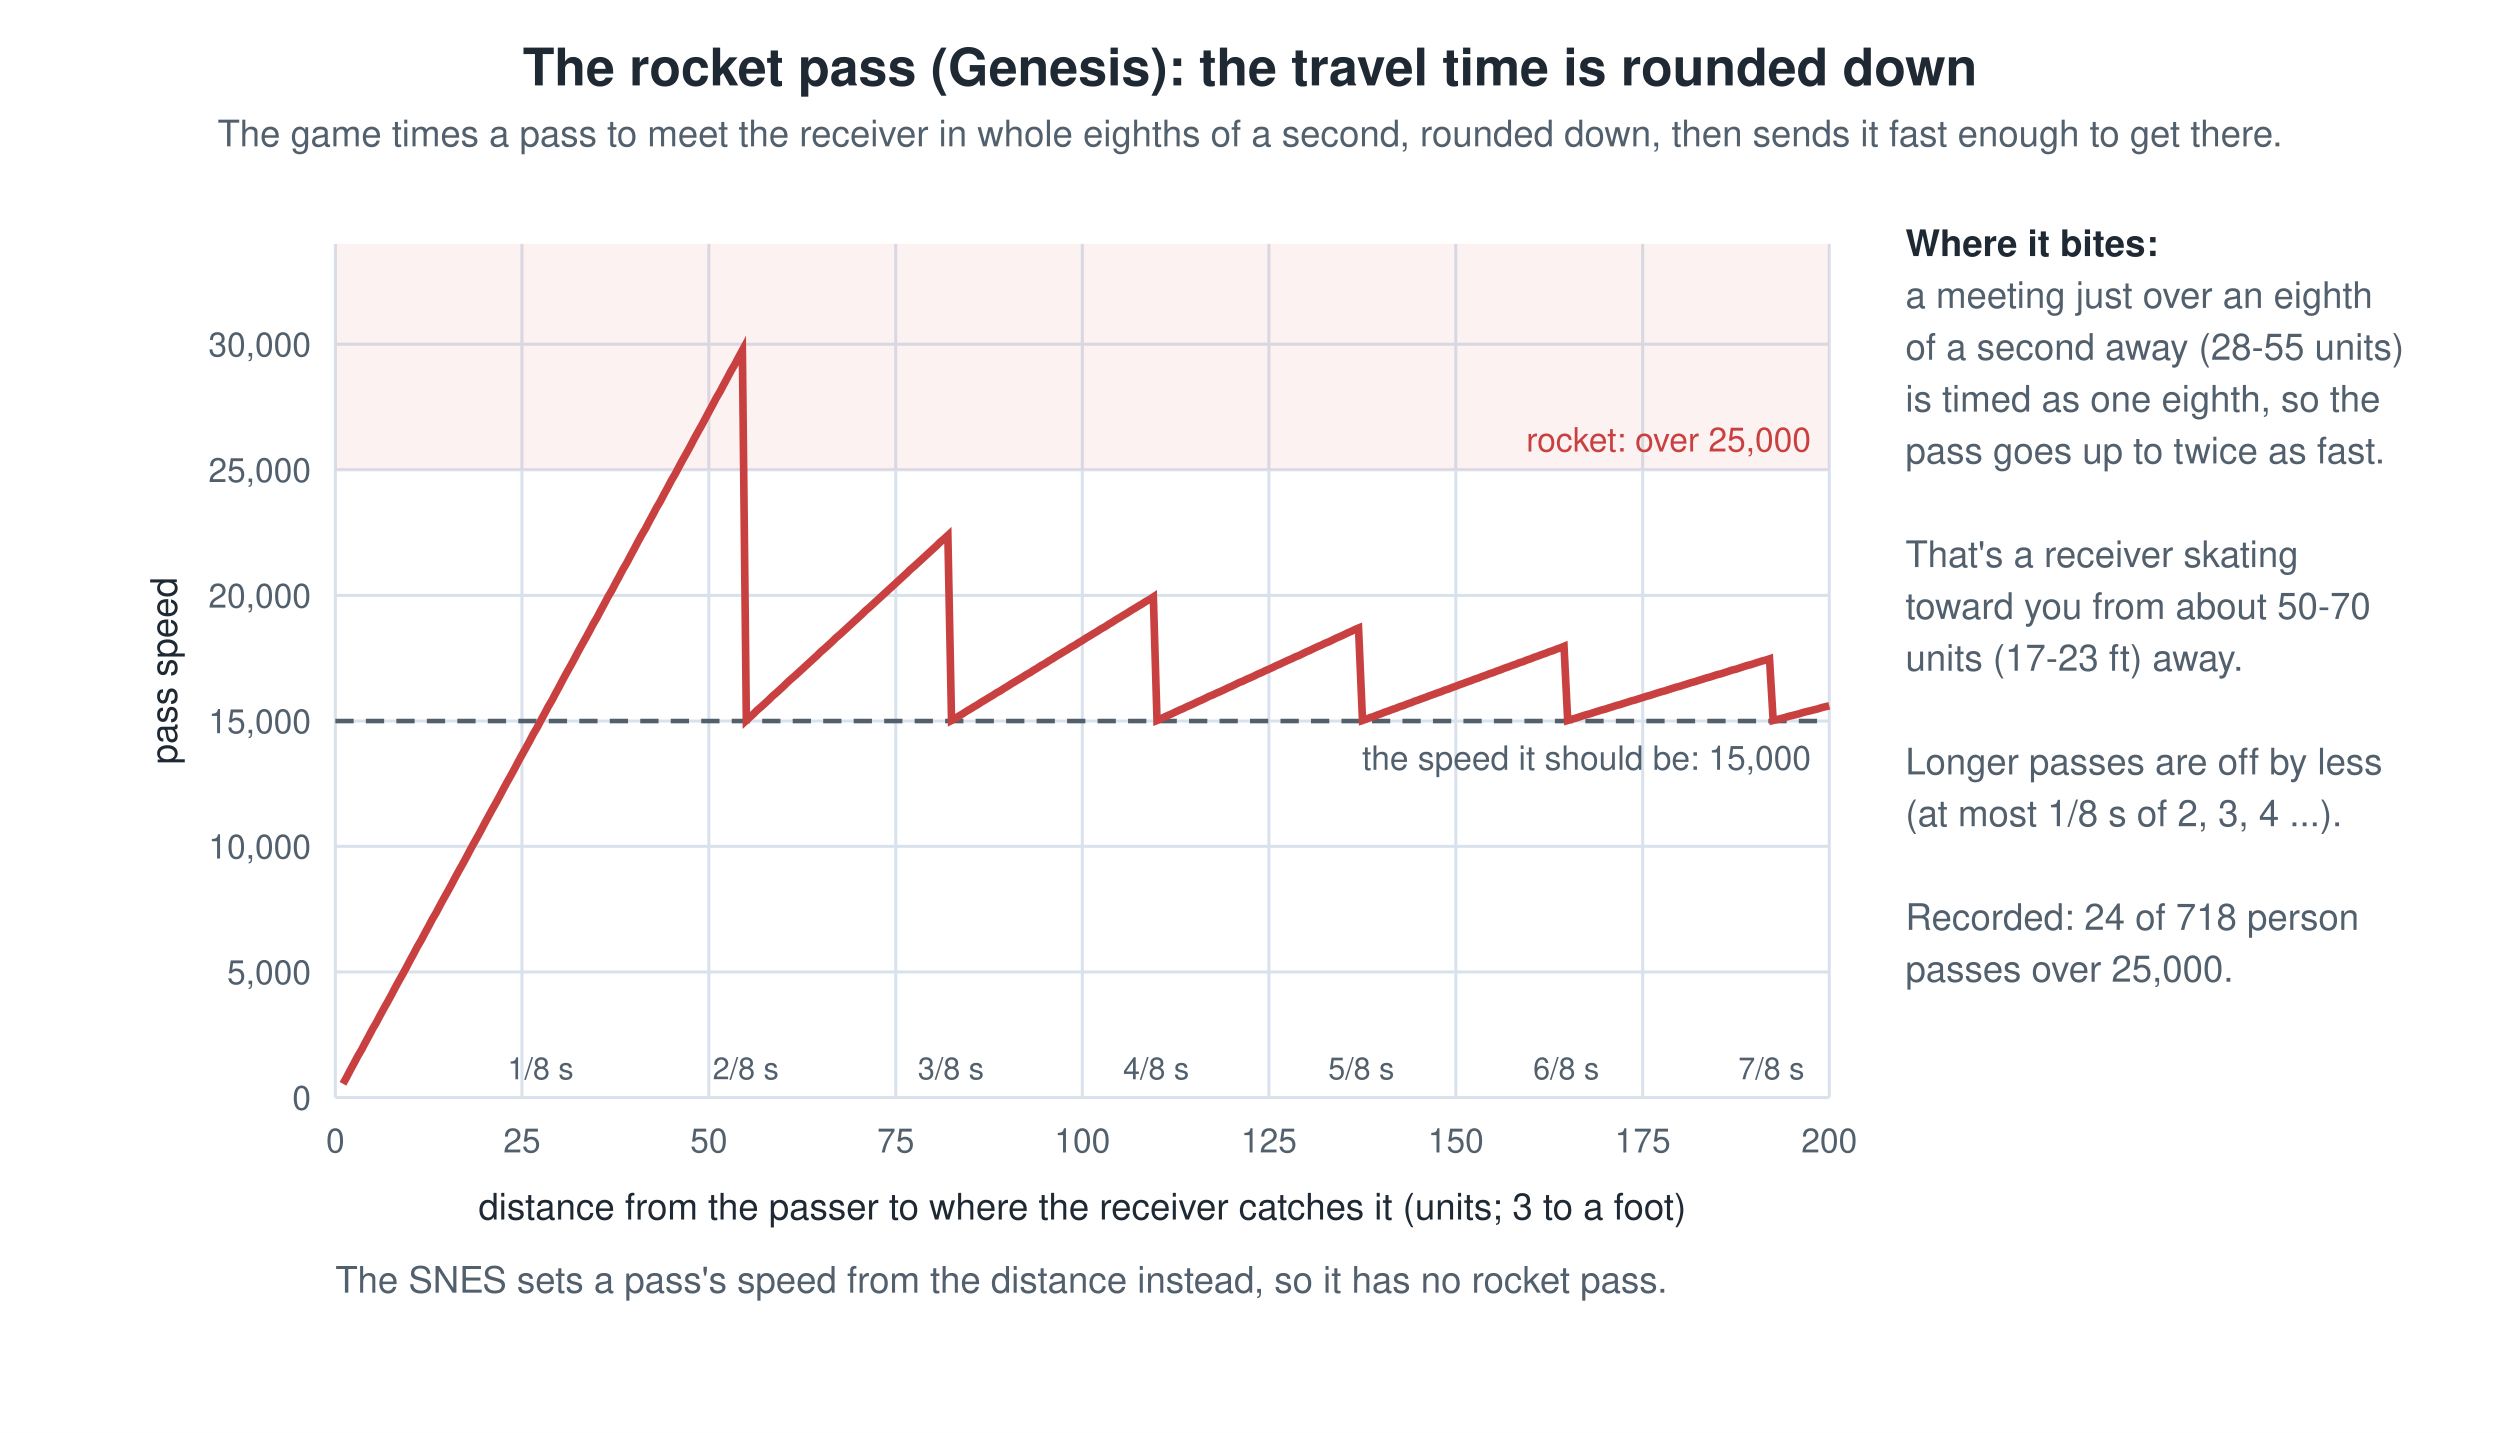
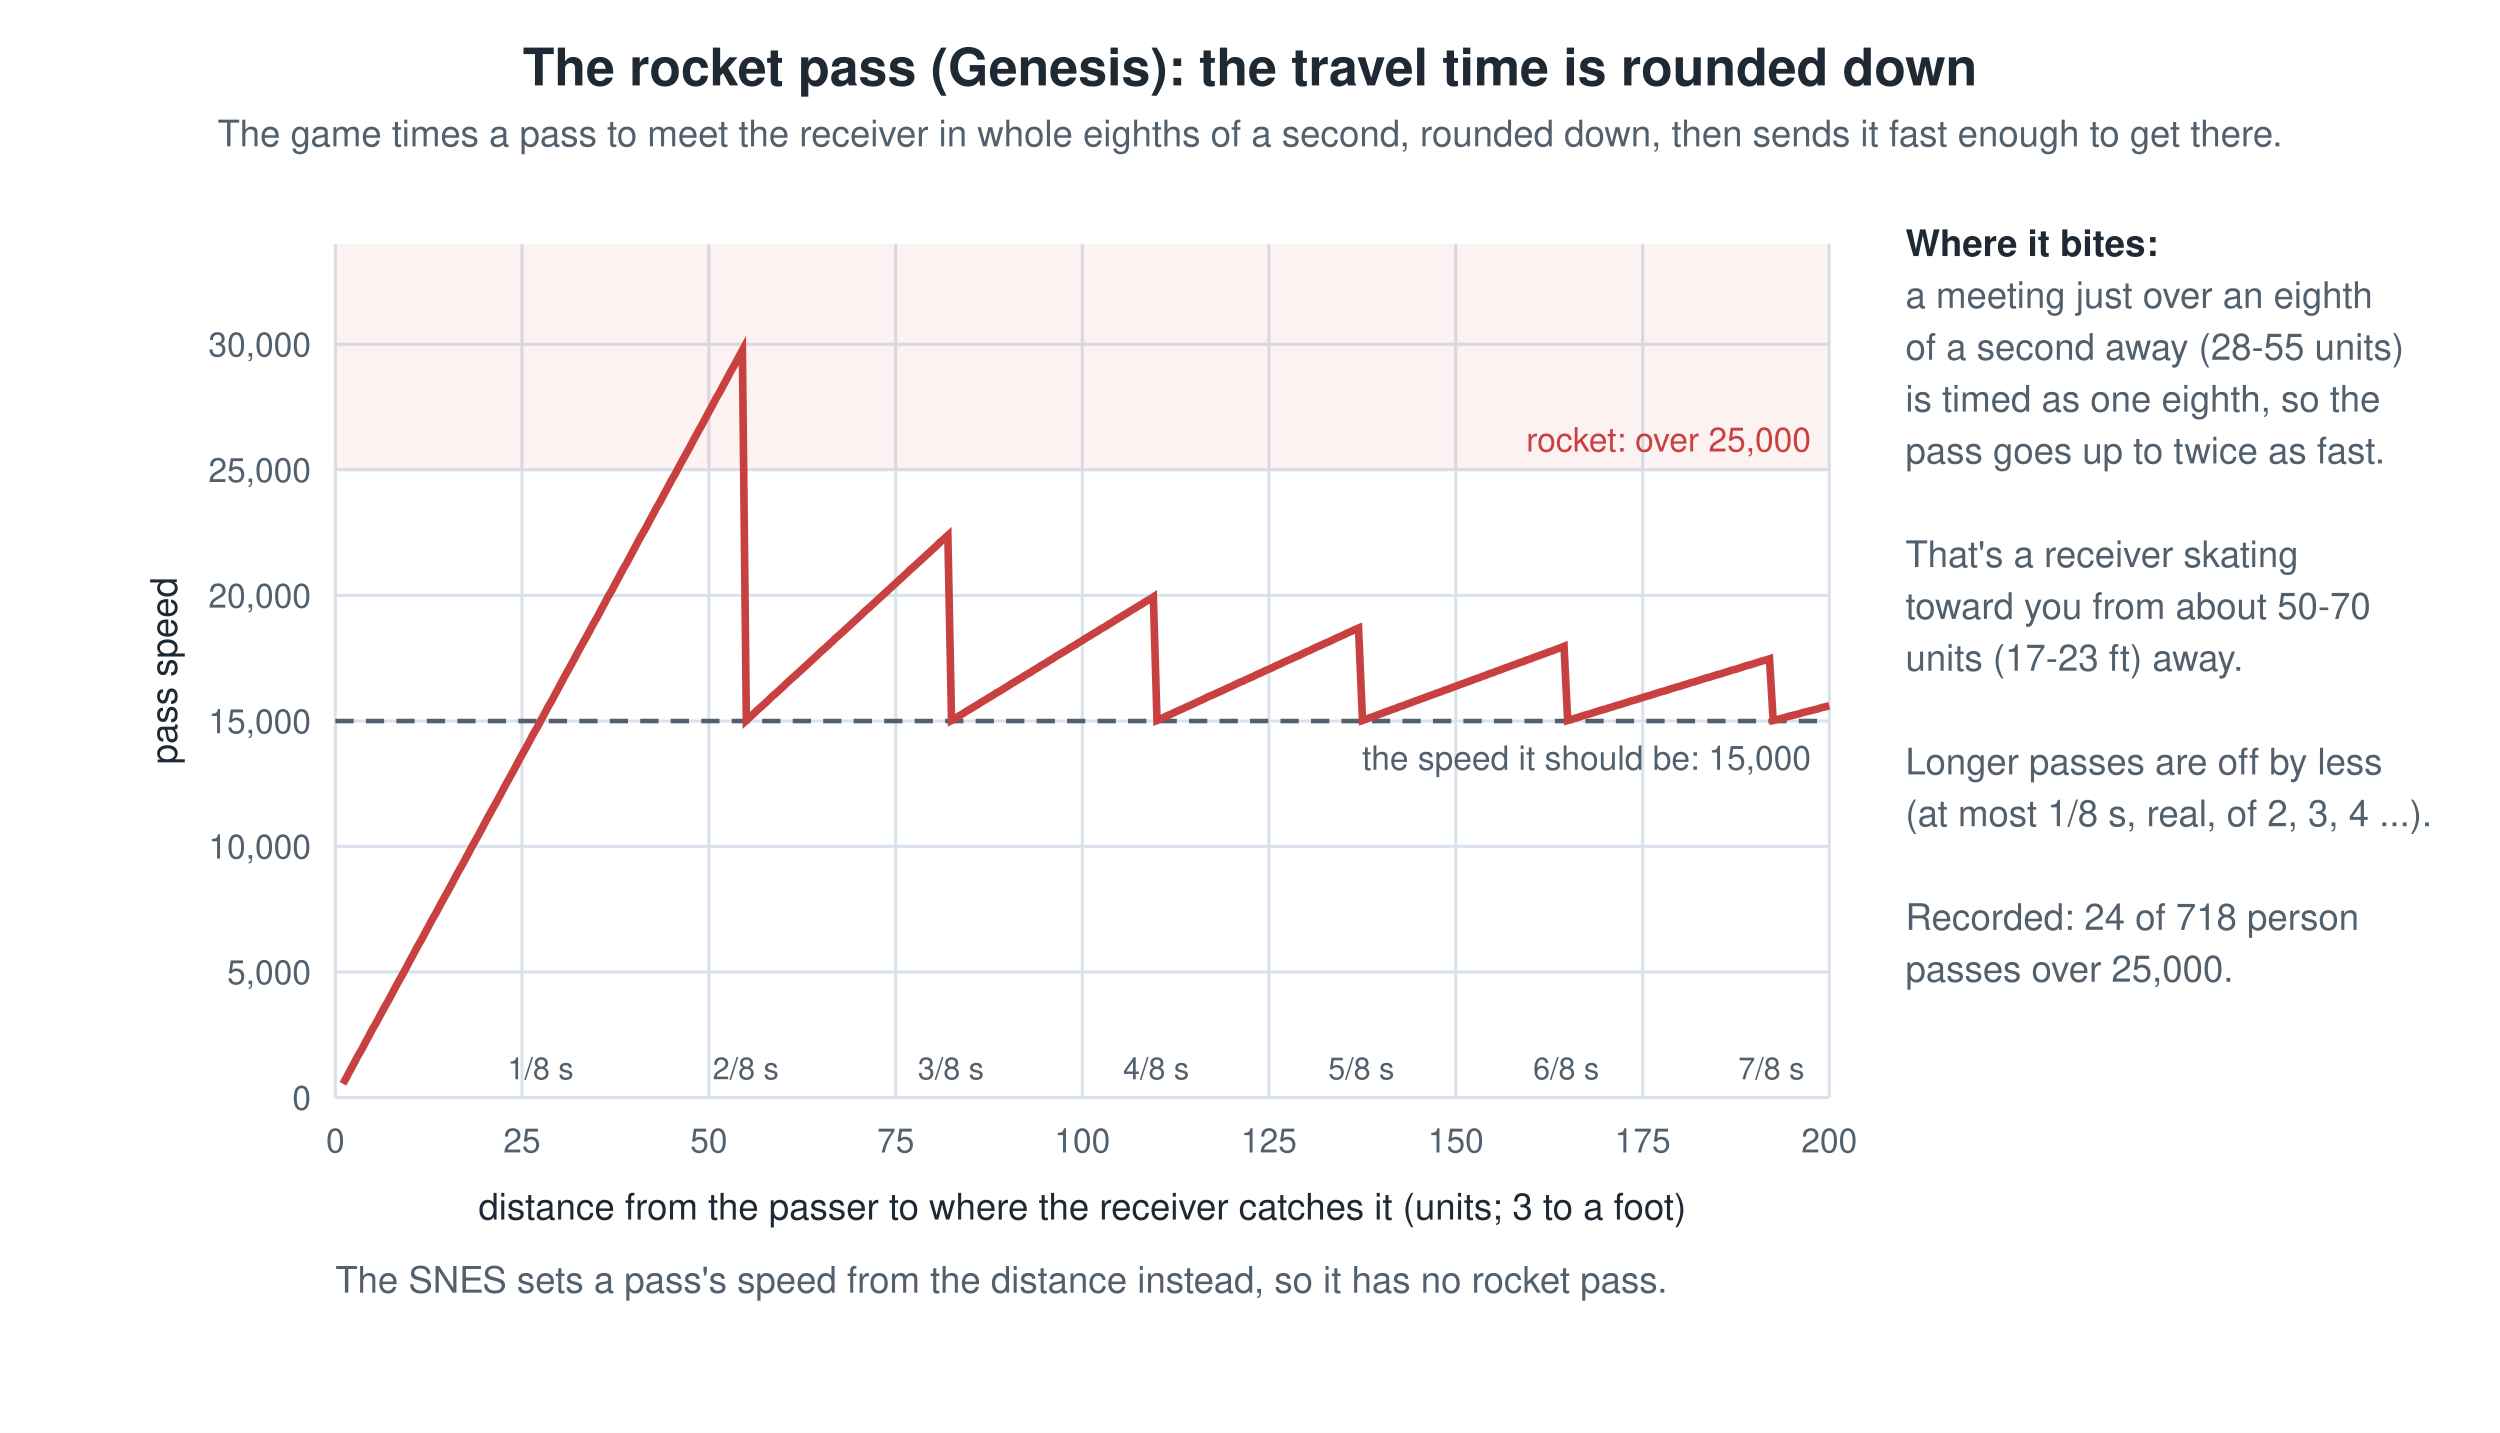
<svg xmlns="http://www.w3.org/2000/svg" width="820" height="470" viewBox="0 0 820 470" font-family="Segoe UI, Helvetica, Arial, sans-serif">
  <rect width="820" height="470" fill="#ffffff" />
  <text x="410.0" y="28.0" font-size="17" fill="#1f2933" text-anchor="middle" font-weight="bold">The rocket pass (Genesis): the travel time is rounded down</text>
  <text x="410.0" y="48.0" font-size="12" fill="#52606d" text-anchor="middle" font-weight="normal">The game times a pass to meet the receiver in whole eighths of a second, rounded down, then sends it fast enough to get there.</text>
  <line x1="110.0" y1="80.0" x2="110.0" y2="360.0" stroke="#d9e2ec" stroke-width="1" />
  <text x="110.0" y="378.0" font-size="11" fill="#52606d" text-anchor="middle" font-weight="normal">0</text>
  <line x1="171.2" y1="80.0" x2="171.2" y2="360.0" stroke="#d9e2ec" stroke-width="1" />
  <text x="171.2" y="378.0" font-size="11" fill="#52606d" text-anchor="middle" font-weight="normal">25</text>
  <line x1="232.5" y1="80.0" x2="232.5" y2="360.0" stroke="#d9e2ec" stroke-width="1" />
  <text x="232.5" y="378.0" font-size="11" fill="#52606d" text-anchor="middle" font-weight="normal">50</text>
  <line x1="293.8" y1="80.0" x2="293.8" y2="360.0" stroke="#d9e2ec" stroke-width="1" />
  <text x="293.8" y="378.0" font-size="11" fill="#52606d" text-anchor="middle" font-weight="normal">75</text>
  <line x1="355.0" y1="80.0" x2="355.0" y2="360.0" stroke="#d9e2ec" stroke-width="1" />
  <text x="355.0" y="378.0" font-size="11" fill="#52606d" text-anchor="middle" font-weight="normal">100</text>
  <line x1="416.2" y1="80.0" x2="416.2" y2="360.0" stroke="#d9e2ec" stroke-width="1" />
  <text x="416.2" y="378.0" font-size="11" fill="#52606d" text-anchor="middle" font-weight="normal">125</text>
  <line x1="477.5" y1="80.0" x2="477.5" y2="360.0" stroke="#d9e2ec" stroke-width="1" />
  <text x="477.5" y="378.0" font-size="11" fill="#52606d" text-anchor="middle" font-weight="normal">150</text>
  <line x1="538.8" y1="80.0" x2="538.8" y2="360.0" stroke="#d9e2ec" stroke-width="1" />
  <text x="538.8" y="378.0" font-size="11" fill="#52606d" text-anchor="middle" font-weight="normal">175</text>
  <line x1="600.0" y1="80.0" x2="600.0" y2="360.0" stroke="#d9e2ec" stroke-width="1" />
  <text x="600.0" y="378.0" font-size="11" fill="#52606d" text-anchor="middle" font-weight="normal">200</text>
  <line x1="110.0" y1="360.0" x2="600.0" y2="360.0" stroke="#d9e2ec" stroke-width="1" />
  <text x="102.0" y="364.0" font-size="11" fill="#52606d" text-anchor="end" font-weight="normal">0</text>
  <line x1="110.0" y1="318.8" x2="600.0" y2="318.8" stroke="#d9e2ec" stroke-width="1" />
  <text x="102.0" y="322.8" font-size="11" fill="#52606d" text-anchor="end" font-weight="normal">5,000</text>
  <line x1="110.0" y1="277.6" x2="600.0" y2="277.6" stroke="#d9e2ec" stroke-width="1" />
  <text x="102.0" y="281.6" font-size="11" fill="#52606d" text-anchor="end" font-weight="normal">10,000</text>
  <line x1="110.0" y1="236.5" x2="600.0" y2="236.5" stroke="#d9e2ec" stroke-width="1" />
  <text x="102.0" y="240.5" font-size="11" fill="#52606d" text-anchor="end" font-weight="normal">15,000</text>
  <line x1="110.0" y1="195.3" x2="600.0" y2="195.3" stroke="#d9e2ec" stroke-width="1" />
  <text x="102.0" y="199.3" font-size="11" fill="#52606d" text-anchor="end" font-weight="normal">20,000</text>
  <line x1="110.0" y1="154.1" x2="600.0" y2="154.1" stroke="#d9e2ec" stroke-width="1" />
  <text x="102.0" y="158.1" font-size="11" fill="#52606d" text-anchor="end" font-weight="normal">25,000</text>
  <line x1="110.0" y1="112.9" x2="600.0" y2="112.9" stroke="#d9e2ec" stroke-width="1" />
  <text x="102.0" y="116.9" font-size="11" fill="#52606d" text-anchor="end" font-weight="normal">30,000</text>
  <text x="355.0" y="400.0" font-size="12" fill="#1f2933" text-anchor="middle" font-weight="normal">distance from the passer to where the receiver catches it (units; 3 to a foot)</text>
  <text x="58" y="220.0" font-size="12" fill="#1f2933" text-anchor="middle" transform="rotate(-90 58 220.0)">pass speed</text>
  <rect x="110" y="80.0" width="490" height="74.118" fill="#c94040" fill-opacity="0.07" />
  <text x="594.0" y="148.1" font-size="11" fill="#c94040" text-anchor="end" font-weight="normal">rocket: over 25,000</text>
  <line x1="110.0" y1="236.5" x2="600.0" y2="236.5" stroke="#52606d" stroke-width="1.5" stroke-dasharray="6 4" />
  <text x="594.0" y="252.5" font-size="11" fill="#52606d" text-anchor="end" font-weight="normal">the speed it should be: 15,000</text>
  <polyline points="112.5,355.5 113.7,353.3 114.9,351.0 116.1,348.8 117.3,346.5 118.6,344.3 119.8,342.0 121.0,339.8 122.2,337.5 123.5,335.3 124.7,333.0 125.9,330.8 127.2,328.5 128.4,326.3 129.6,324.0 130.8,321.8 132.1,319.5 133.3,317.3 134.5,315.0 135.7,312.8 136.9,310.5 138.2,308.3 139.4,306.0 140.6,303.8 141.8,301.5 143.1,299.3 144.3,297.0 145.5,294.8 146.8,292.5 148.0,290.3 149.2,288.0 150.4,285.8 151.7,283.5 152.9,281.3 154.1,279.0 155.3,276.8 156.6,274.5 157.8,272.3 159.0,270.0 160.2,267.8 161.4,265.6 162.7,263.3 163.9,261.1 165.1,258.8 166.3,256.6 167.6,254.3 168.8,252.1 170.0,249.8 171.2,247.6 172.5,245.3 173.7,243.1 174.9,240.8 176.2,238.6 177.4,236.3 178.6,234.1 179.8,231.8 181.1,229.6 182.3,227.3 183.5,225.1 184.7,222.8 185.9,220.6 187.2,218.3 188.4,216.1 189.6,213.8 190.8,211.6 192.1,209.3 193.3,207.1 194.5,204.8 195.8,202.6 197.0,200.3 198.2,198.1 199.4,195.8 200.7,193.6 201.9,191.3 203.1,189.1 204.3,186.8 205.6,184.6 206.8,182.3 208.0,180.1 209.2,177.8 210.4,175.6 211.7,173.4 212.9,171.1 214.1,168.9 215.3,166.6 216.6,164.4 217.8,162.1 219.0,159.9 220.2,157.6 221.5,155.4 222.7,153.1 223.9,150.9 225.2,148.6 226.4,146.4 227.6,144.1 228.8,141.9 230.1,139.6 231.3,137.4 232.5,135.1 233.7,132.9 234.9,130.6 236.2,128.4 237.4,126.1 238.6,123.9 239.8,121.6 241.1,119.4 242.3,117.1 243.5,114.9 244.8,236.3 246.0,235.2 247.2,234.1 248.4,232.9 249.7,231.8 250.9,230.7 252.1,229.6 253.3,228.4 254.6,227.3 255.8,226.2 257.0,225.1 258.2,223.9 259.4,222.8 260.7,221.7 261.9,220.6 263.1,219.5 264.4,218.3 265.6,217.2 266.8,216.1 268.0,215.0 269.2,213.8 270.5,212.7 271.7,211.6 272.9,210.5 274.1,209.3 275.4,208.2 276.6,207.1 277.8,206.0 279.1,204.8 280.3,203.7 281.5,202.6 282.7,201.5 283.9,200.3 285.2,199.2 286.4,198.1 287.6,197.0 288.9,195.8 290.1,194.7 291.3,193.6 292.5,192.5 293.8,191.3 295.0,190.2 296.2,189.1 297.4,188.0 298.6,186.8 299.9,185.7 301.1,184.6 302.3,183.5 303.6,182.3 304.8,181.2 306.0,180.1 307.2,179.0 308.4,177.8 309.7,176.7 310.9,175.6 312.1,236.3 313.4,235.6 314.6,234.8 315.8,234.1 317.0,233.3 318.2,232.6 319.5,231.8 320.7,231.1 321.9,230.3 323.1,229.6 324.4,228.8 325.6,228.1 326.8,227.3 328.1,226.6 329.3,225.8 330.5,225.1 331.7,224.3 332.9,223.6 334.2,222.8 335.4,222.1 336.6,221.3 337.9,220.6 339.1,219.8 340.3,219.1 341.5,218.3 342.8,217.6 344.0,216.8 345.2,216.1 346.4,215.3 347.6,214.6 348.9,213.8 350.1,213.1 351.3,212.3 352.6,211.6 353.8,210.8 355.0,210.1 356.2,209.3 357.4,208.6 358.7,207.8 359.9,207.1 361.1,206.3 362.4,205.6 363.6,204.8 364.8,204.1 366.0,203.3 367.2,202.6 368.5,201.8 369.7,201.1 370.9,200.3 372.1,199.6 373.4,198.8 374.6,198.1 375.8,197.3 377.1,196.6 378.3,195.8 379.5,236.3 380.7,235.8 381.9,235.2 383.2,234.6 384.4,234.1 385.6,233.5 386.9,232.9 388.1,232.4 389.3,231.8 390.5,231.3 391.8,230.7 393.0,230.1 394.2,229.6 395.4,229.0 396.6,228.4 397.9,227.9 399.1,227.3 400.3,226.8 401.6,226.2 402.8,225.6 404.0,225.1 405.2,224.5 406.4,223.9 407.7,223.4 408.9,222.8 410.1,222.3 411.4,221.7 412.6,221.1 413.8,220.6 415.0,220.0 416.2,219.5 417.5,218.9 418.7,218.3 419.9,217.8 421.1,217.2 422.4,216.6 423.6,216.1 424.8,215.5 426.1,215.0 427.3,214.4 428.5,213.8 429.7,213.3 430.9,212.7 432.2,212.1 433.4,211.6 434.6,211.0 435.9,210.5 437.1,209.9 438.3,209.3 439.5,208.8 440.8,208.2 442.0,207.6 443.2,207.1 444.4,206.5 445.6,206.0 446.9,236.3 448.1,235.9 449.3,235.4 450.6,235.0 451.8,234.5 453.0,234.1 454.2,233.6 455.4,233.2 456.7,232.7 457.9,232.3 459.1,231.8 460.4,231.4 461.6,230.9 462.8,230.5 464.0,230.0 465.2,229.6 466.5,229.1 467.7,228.7 468.9,228.2 470.1,227.8 471.4,227.3 472.6,226.9 473.8,226.4 475.1,226.0 476.3,225.5 477.5,225.1 478.7,224.6 479.9,224.2 481.2,223.7 482.4,223.3 483.6,222.8 484.9,222.4 486.1,221.9 487.3,221.5 488.5,221.0 489.8,220.6 491.0,220.1 492.2,219.7 493.4,219.2 494.6,218.8 495.9,218.3 497.1,217.9 498.3,217.4 499.6,217.0 500.8,216.5 502.0,216.1 503.2,215.6 504.4,215.2 505.7,214.7 506.9,214.3 508.1,213.8 509.4,213.4 510.6,212.9 511.8,212.5 513.0,212.0 514.2,236.3 515.5,235.9 516.7,235.6 517.9,235.2 519.1,234.8 520.4,234.4 521.6,234.1 522.8,233.7 524.0,233.3 525.3,232.9 526.5,232.6 527.7,232.2 529.0,231.8 530.2,231.4 531.4,231.1 532.6,230.7 533.9,230.3 535.1,229.9 536.3,229.6 537.5,229.2 538.8,228.8 540.0,228.4 541.2,228.1 542.4,227.7 543.6,227.3 544.9,226.9 546.1,226.6 547.3,226.2 548.5,225.8 549.8,225.4 551.0,225.1 552.2,224.7 553.5,224.3 554.7,223.9 555.9,223.6 557.1,223.2 558.4,222.8 559.6,222.4 560.8,222.1 562.0,221.7 563.2,221.3 564.5,221.0 565.7,220.6 566.9,220.2 568.1,219.8 569.4,219.5 570.6,219.1 571.8,218.7 573.0,218.3 574.3,218.0 575.5,217.6 576.7,217.2 578.0,216.8 579.2,216.5 580.4,216.1 581.6,236.3 582.9,236.0 584.1,235.7 585.3,235.4 586.5,235.0 587.8,234.7 589.0,234.4 590.2,234.1 591.4,233.7 592.6,233.4 593.9,233.1 595.1,232.8 596.3,232.5 597.5,232.1 598.8,231.8 600.0,231.5" fill="none" stroke="#c94040" stroke-width="2.5" />
  <text x="177.3" y="354.0" font-size="10" fill="#52606d" text-anchor="middle" font-weight="normal">1/8 s</text>
  <text x="244.6" y="354.0" font-size="10" fill="#52606d" text-anchor="middle" font-weight="normal">2/8 s</text>
  <text x="311.9" y="354.0" font-size="10" fill="#52606d" text-anchor="middle" font-weight="normal">3/8 s</text>
  <text x="379.2" y="354.0" font-size="10" fill="#52606d" text-anchor="middle" font-weight="normal">4/8 s</text>
  <text x="446.5" y="354.0" font-size="10" fill="#52606d" text-anchor="middle" font-weight="normal">5/8 s</text>
  <text x="513.7" y="354.0" font-size="10" fill="#52606d" text-anchor="middle" font-weight="normal">6/8 s</text>
  <text x="581.0" y="354.0" font-size="10" fill="#52606d" text-anchor="middle" font-weight="normal">7/8 s</text>
  <text x="625.0" y="84.0" font-size="12" fill="#1f2933" text-anchor="start" font-weight="bold">Where it bites:</text>
  <text x="625.0" y="101.0" font-size="12" fill="#52606d" text-anchor="start" font-weight="normal">a meeting just over an eighth</text>
  <text x="625.0" y="118.0" font-size="12" fill="#52606d" text-anchor="start" font-weight="normal">of a second away (28-55 units)</text>
  <text x="625.0" y="135.0" font-size="12" fill="#52606d" text-anchor="start" font-weight="normal">is timed as one eighth, so the</text>
  <text x="625.0" y="152.0" font-size="12" fill="#52606d" text-anchor="start" font-weight="normal">pass goes up to twice as fast.</text>
  <text x="625.0" y="169.0" font-size="12" fill="#52606d" text-anchor="start" font-weight="normal" />
  <text x="625.0" y="186.0" font-size="12" fill="#52606d" text-anchor="start" font-weight="normal">That's a receiver skating</text>
  <text x="625.0" y="203.0" font-size="12" fill="#52606d" text-anchor="start" font-weight="normal">toward you from about 50-70</text>
  <text x="625.0" y="220.0" font-size="12" fill="#52606d" text-anchor="start" font-weight="normal">units (17-23 ft) away.</text>
  <text x="625.0" y="237.0" font-size="12" fill="#52606d" text-anchor="start" font-weight="normal" />
  <text x="625.0" y="254.0" font-size="12" fill="#52606d" text-anchor="start" font-weight="normal">Longer passes are off by less</text>
-   <text x="625.0" y="271.0" font-size="12" fill="#52606d" text-anchor="start" font-weight="normal">(at most 1/8 s of 2, 3, 4 ...).</text>
+   <text x="625.0" y="271.0" font-size="12" fill="#52606d" text-anchor="start" font-weight="normal">(at most 1/8 s, real, of 2, 3, 4 ...).</text>
  <text x="625.0" y="288.0" font-size="12" fill="#52606d" text-anchor="start" font-weight="normal" />
  <text x="625.0" y="305.0" font-size="12" fill="#52606d" text-anchor="start" font-weight="normal">Recorded: 24 of 718 person</text>
  <text x="625.0" y="322.0" font-size="12" fill="#52606d" text-anchor="start" font-weight="normal">passes over 25,000.</text>
  <text x="110.0" y="424.0" font-size="12" fill="#52606d" text-anchor="start" font-weight="normal">The SNES sets a pass's speed from the distance instead, so it has no rocket pass.</text>
</svg>
